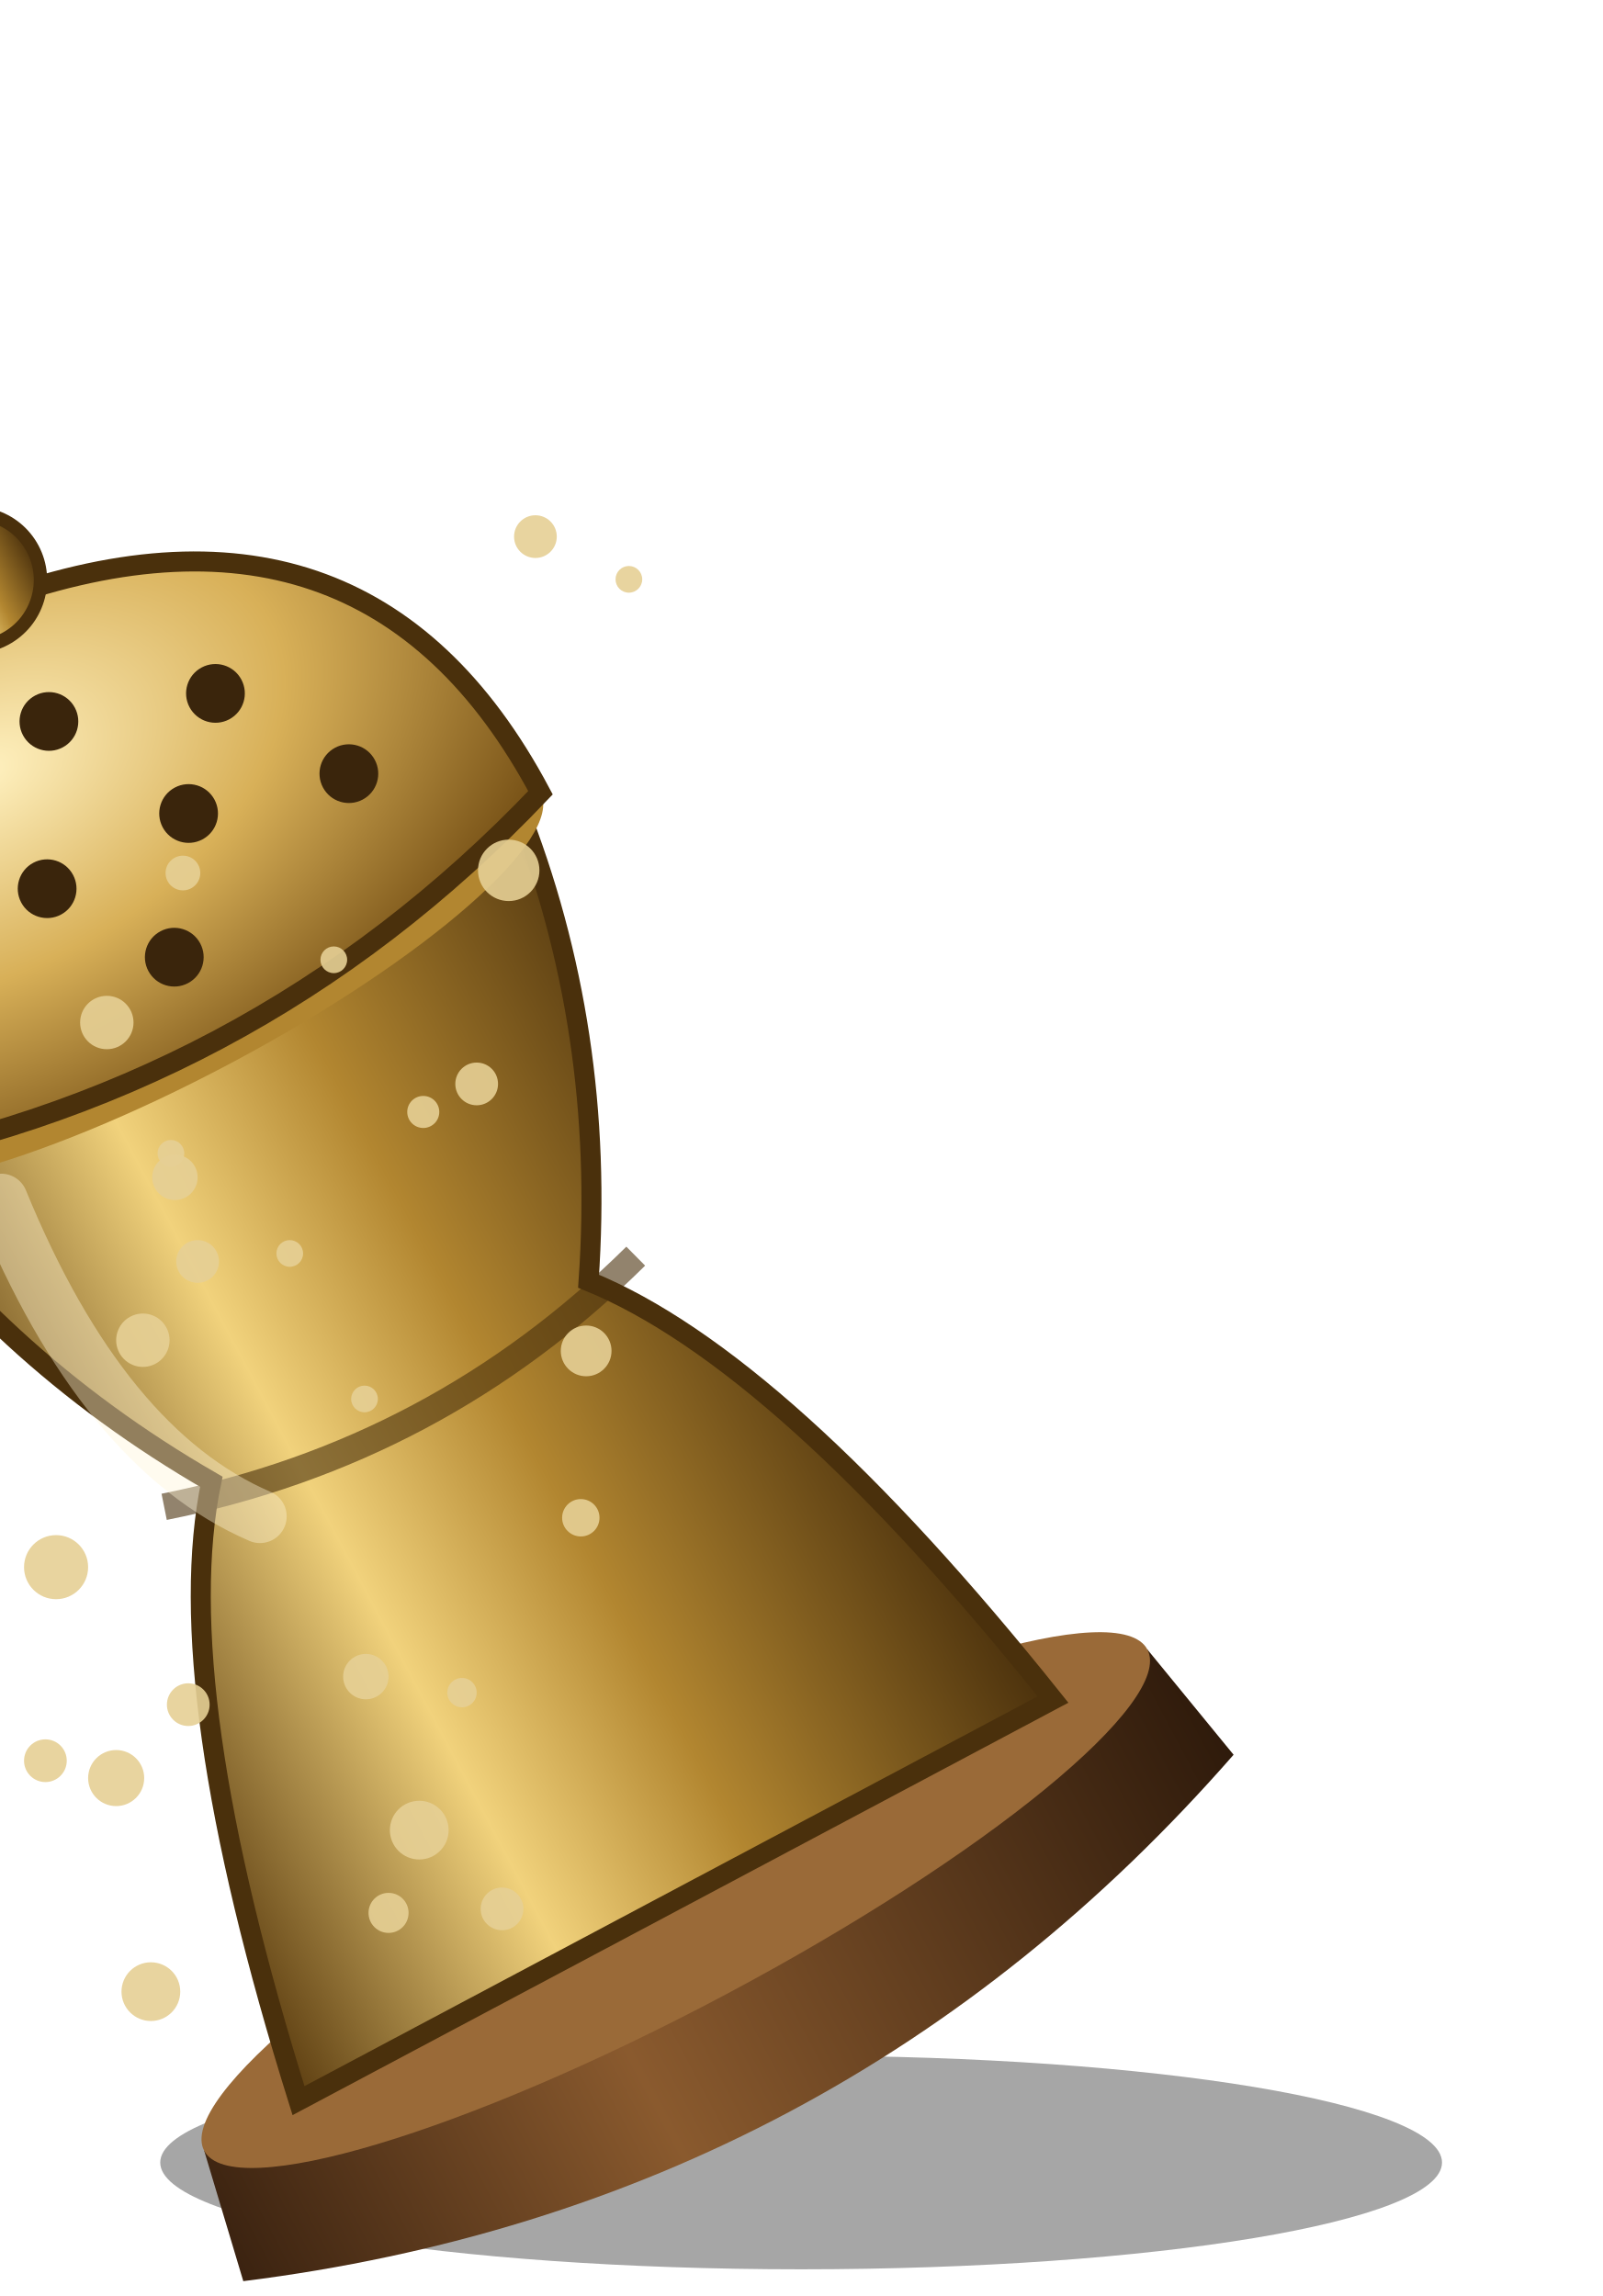
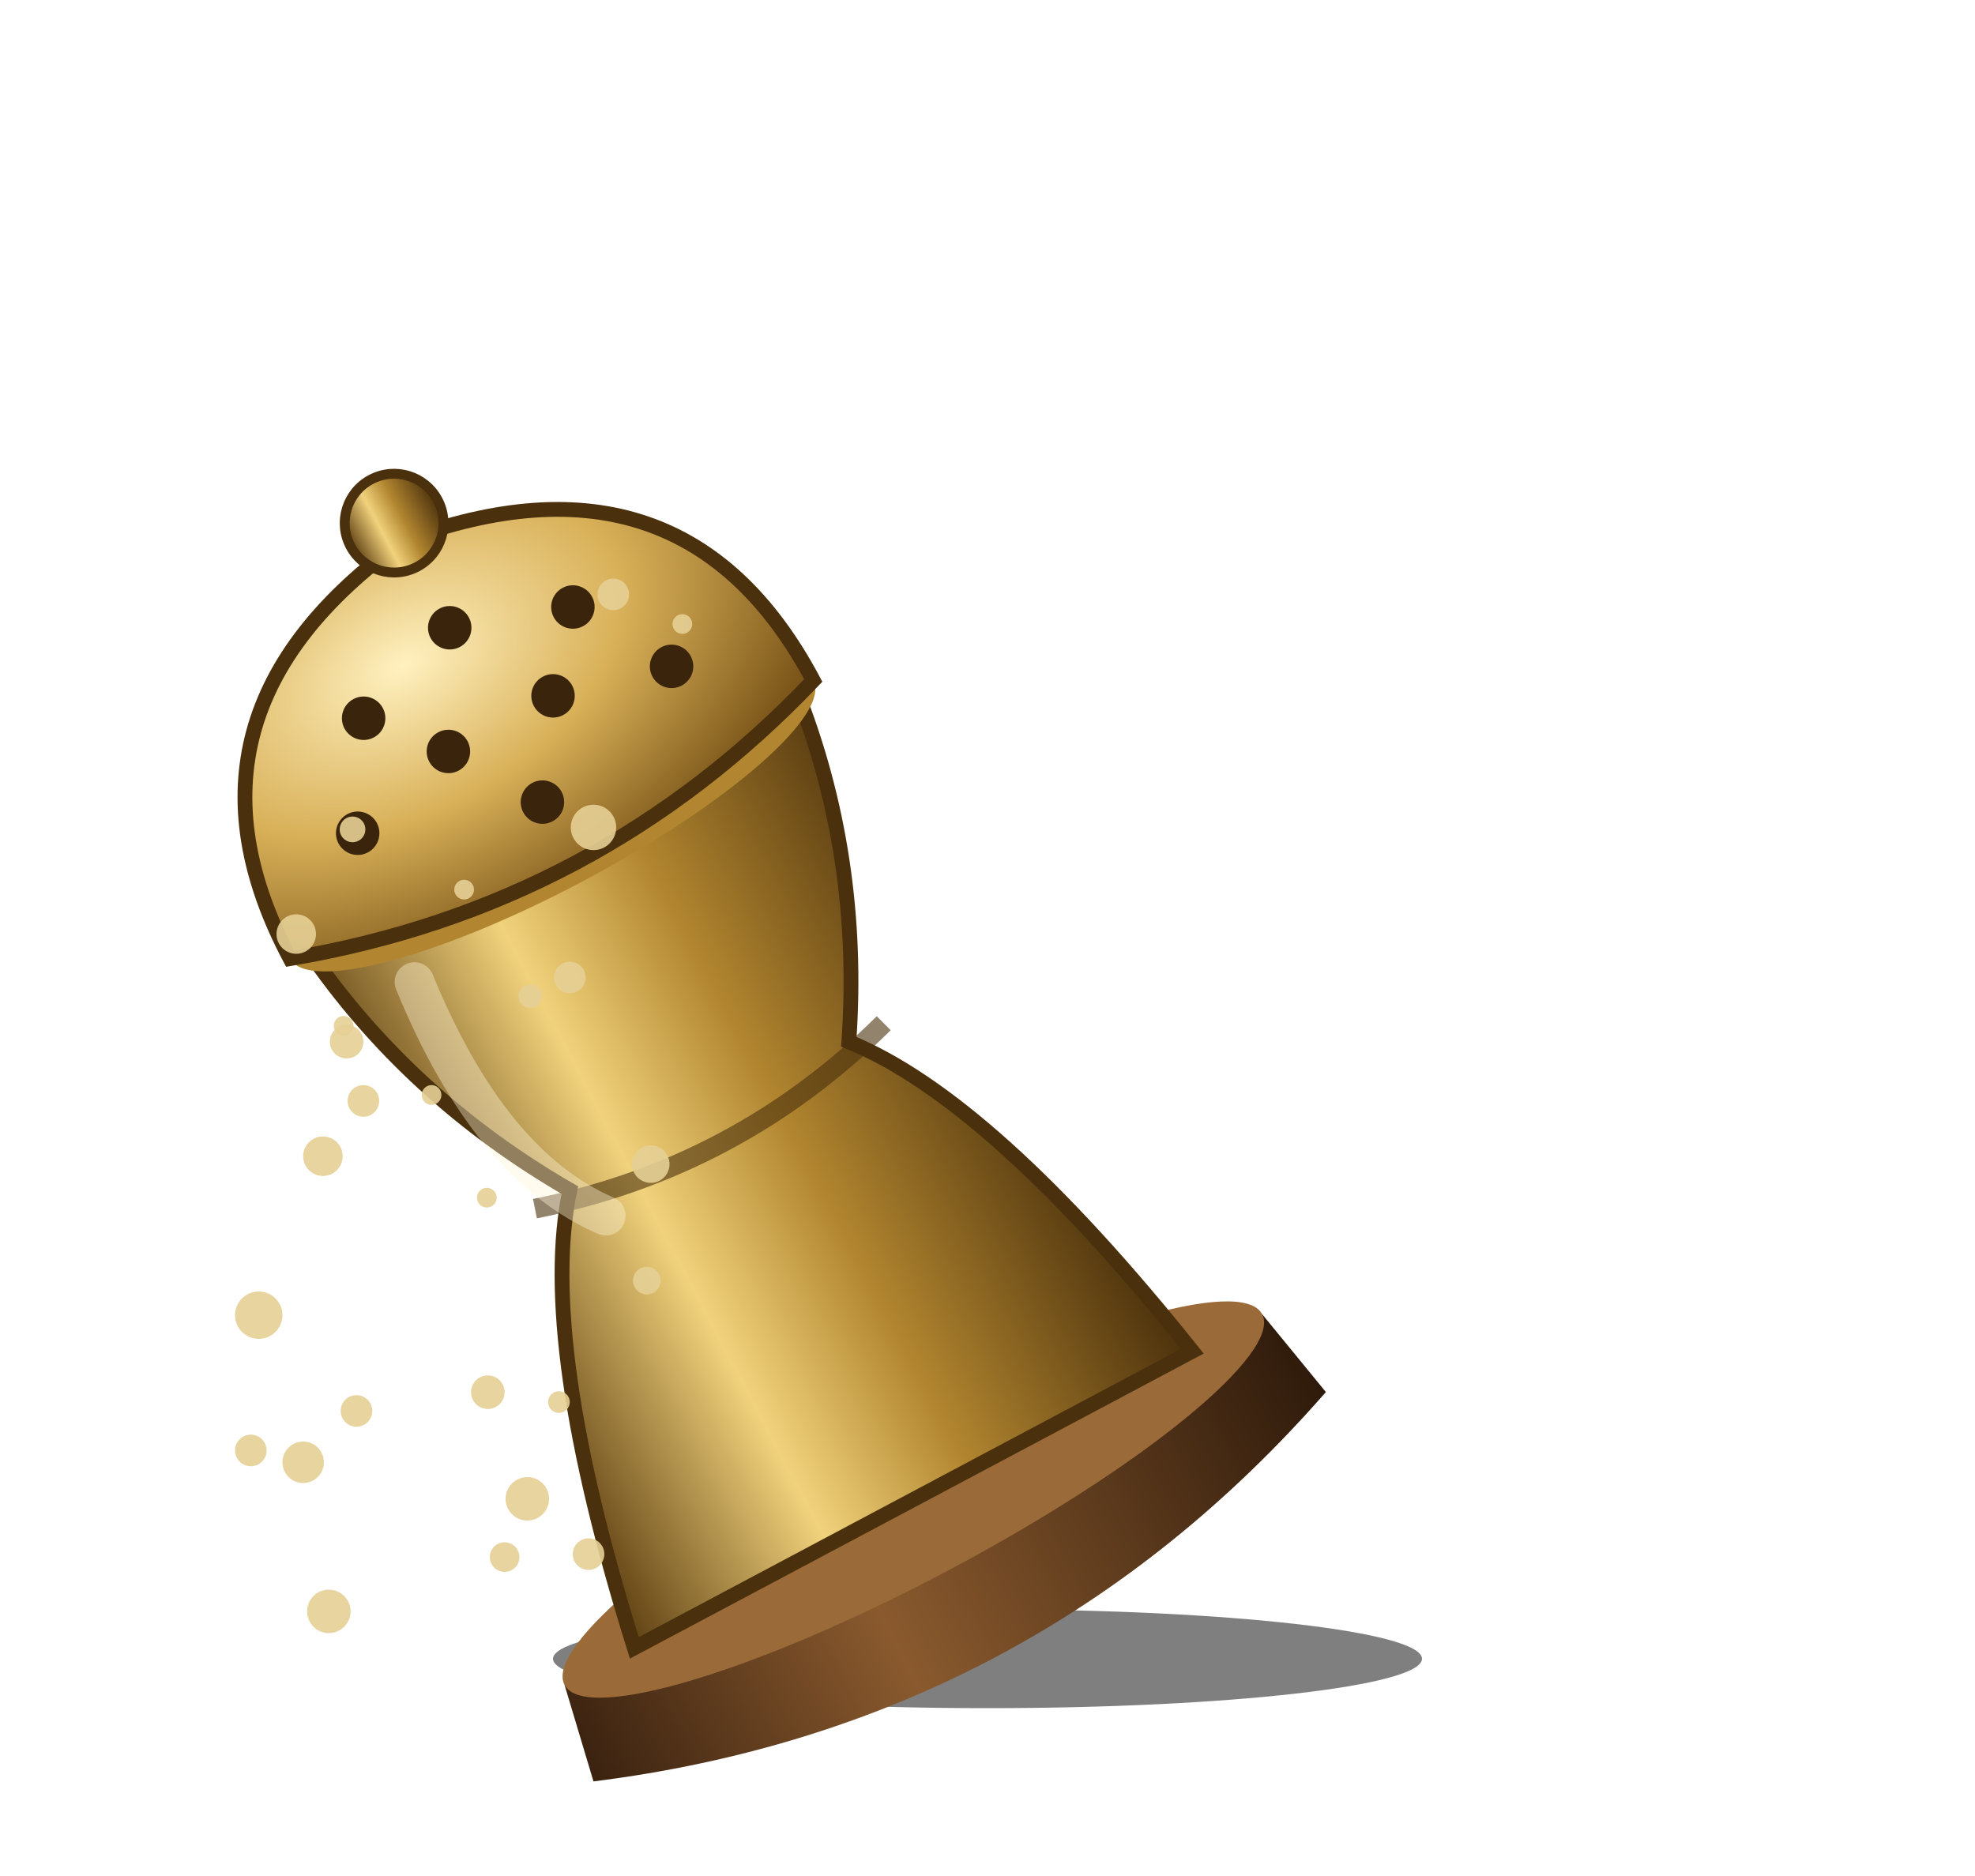
- <svg xmlns="http://www.w3.org/2000/svg" width="120" height="172" viewBox="0 0 120 172">
+ <svg xmlns="http://www.w3.org/2000/svg" width="200" height="190" viewBox="0 0 200 190">
  <defs>
    <linearGradient id="pb" x1="0" x2="1">
      <stop offset="0" stop-color="#5c3d10" />
      <stop offset=".35" stop-color="#f1d27c" />
      <stop offset=".6" stop-color="#b28630" />
      <stop offset="1" stop-color="#4a300c" />
    </linearGradient>
    <linearGradient id="pw" x1="0" x2="1">
      <stop offset="0" stop-color="#3a2210" />
      <stop offset=".4" stop-color="#8a5a2e" />
      <stop offset="1" stop-color="#2e1a0b" />
    </linearGradient>
    <radialGradient id="pd" cx=".4" cy=".3" r=".8">
      <stop offset="0" stop-color="#fff1c0" />
      <stop offset=".5" stop-color="#d8b058" />
      <stop offset="1" stop-color="#7a5418" />
    </radialGradient>
  </defs>
-   <ellipse cx="60" cy="162" rx="48" ry="8" fill="#000" opacity=".35" />
-   <g transform="rotate(-28 60 160)">
-     <path d="M18 150 Q60 166 102 150 L100 140 Q60 154 20 140Z" fill="url(#pw)" />
-     <ellipse cx="60" cy="140" rx="40" ry="8" fill="#9a6a38" />
-     <path d="M28 140 Q34 108 44 96 Q34 80 32 62 L88 62 Q86 80 76 96 Q86 108 92 140Z" fill="url(#pb)" stroke="#4a300c" stroke-width="1.5" />
-     <path d="M40 96 Q60 102 80 96" stroke="#4a300c" stroke-width="2" fill="none" opacity=".6" />
-     <path d="M40 70 Q38 90 46 100" stroke="#fff6d8" stroke-width="4" fill="none" opacity=".4" stroke-linecap="round" />
-     <ellipse cx="60" cy="62" rx="30" ry="7" fill="#b28630" />
-     <path d="M30 62 Q30 34 60 30 Q90 34 90 62 Q60 72 30 62Z" fill="url(#pd)" stroke="#4a300c" stroke-width="1.5" />
-     <circle cx="48" cy="44" r="2.2" fill="#3a250c" />
-     <circle cx="60" cy="40" r="2.2" fill="#3a250c" />
-     <circle cx="72" cy="44" r="2.2" fill="#3a250c" />
-     <circle cx="42" cy="54" r="2.2" fill="#3a250c" />
-     <circle cx="54" cy="51" r="2.2" fill="#3a250c" />
-     <circle cx="66" cy="51" r="2.2" fill="#3a250c" />
-     <circle cx="78" cy="54" r="2.2" fill="#3a250c" />
-     <circle cx="60" cy="60" r="2.2" fill="#3a250c" />
-     <circle cx="60" cy="28" r="5" fill="url(#pb)" stroke="#4a300c" />
+   <g transform="translate(40 10)">
+     <ellipse cx="60" cy="158" rx="44" ry="5" fill="#000" opacity=".5" />
+     <g transform="rotate(-28 60 156)">
+       <path d="M18 150 Q60 166 102 150 L100 140 Q60 154 20 140Z" fill="url(#pw)" />
+       <ellipse cx="60" cy="140" rx="40" ry="8" fill="#9a6a38" />
+       <path d="M28 140 Q34 108 44 96 Q34 80 32 62 L88 62 Q86 80 76 96 Q86 108 92 140Z" fill="url(#pb)" stroke="#4a300c" stroke-width="1.5" />
+       <path d="M40 96 Q60 102 80 96" stroke="#4a300c" stroke-width="2" fill="none" opacity=".6" />
+       <path d="M40 70 Q38 90 46 100" stroke="#fff6d8" stroke-width="4" fill="none" opacity=".4" stroke-linecap="round" />
+       <ellipse cx="60" cy="62" rx="30" ry="7" fill="#b28630" />
+       <path d="M30 62 Q30 34 60 30 Q90 34 90 62 Q60 72 30 62Z" fill="url(#pd)" stroke="#4a300c" stroke-width="1.5" />
+       <circle cx="48" cy="44" r="2.2" fill="#3a250c" />
+       <circle cx="60" cy="40" r="2.2" fill="#3a250c" />
+       <circle cx="72" cy="44" r="2.2" fill="#3a250c" />
+       <circle cx="42" cy="54" r="2.2" fill="#3a250c" />
+       <circle cx="54" cy="51" r="2.2" fill="#3a250c" />
+       <circle cx="66" cy="51" r="2.2" fill="#3a250c" />
+       <circle cx="78" cy="54" r="2.2" fill="#3a250c" />
+       <circle cx="60" cy="60" r="2.2" fill="#3a250c" />
+       <circle cx="60" cy="28" r="5" fill="url(#pb)" stroke="#4a300c" />
+     </g>
+     <circle cx="-9.3" cy="138.1" r="2.1" fill="#e6cf95" opacity=".9" />
+     <circle cx="-3.2" cy="101.5" r="1.6" fill="#e6cf95" opacity=".9" />
+     <circle cx="16.6" cy="132.0" r="1.1" fill="#e6cf95" opacity=".9" />
+     <circle cx="-14.6" cy="136.9" r="1.6" fill="#e6cf95" opacity=".9" />
+     <circle cx="22.1" cy="50.2" r="1.6" fill="#e6cf95" opacity=".9" />
+     <circle cx="20.1" cy="73.8" r="2.3" fill="#e6cf95" opacity=".9" />
+     <circle cx="29.1" cy="53.2" r="1.0" fill="#e6cf95" opacity=".9" />
+     <circle cx="11.1" cy="147.7" r="1.5" fill="#e6cf95" opacity=".9" />
+     <circle cx="-5.2" cy="93.9" r="1.0" fill="#e6cf95" opacity=".9" />
+     <circle cx="-4.9" cy="95.5" r="1.7" fill="#e6cf95" opacity=".9" />
+     <circle cx="-4.3" cy="74.0" r="1.3" fill="#e6cf95" opacity=".9" />
+     <circle cx="7.0" cy="80.1" r="1.0" fill="#e6cf95" opacity=".9" />
+     <circle cx="25.9" cy="107.9" r="1.9" fill="#e6cf95" opacity=".9" />
+     <circle cx="-6.7" cy="153.2" r="2.2" fill="#e6cf95" opacity=".9" />
+     <circle cx="-10.0" cy="84.6" r="2.0" fill="#e6cf95" opacity=".9" />
+     <circle cx="19.6" cy="147.4" r="1.6" fill="#e6cf95" opacity=".9" />
+     <circle cx="25.5" cy="119.7" r="1.4" fill="#e6cf95" opacity=".9" />
+     <circle cx="13.4" cy="141.8" r="2.2" fill="#e6cf95" opacity=".9" />
+     <circle cx="9.3" cy="111.3" r="1.0" fill="#e6cf95" opacity=".9" />
+     <circle cx="-3.9" cy="132.9" r="1.6" fill="#e6cf95" opacity=".9" />
+     <circle cx="-7.3" cy="107.1" r="2.0" fill="#e6cf95" opacity=".9" />
+     <circle cx="17.7" cy="89.0" r="1.6" fill="#e6cf95" opacity=".9" />
+     <circle cx="9.4" cy="131.0" r="1.7" fill="#e6cf95" opacity=".9" />
+     <circle cx="3.7" cy="100.9" r="1.0" fill="#e6cf95" opacity=".9" />
+     <circle cx="-13.8" cy="123.2" r="2.4" fill="#e6cf95" opacity=".9" />
+     <circle cx="13.7" cy="90.9" r="1.2" fill="#e6cf95" opacity=".9" />
  </g>
-   <circle cx="8.7" cy="133.2" r="2.1" fill="#e6cf95" opacity=".9" />
-   <circle cx="14.8" cy="94.5" r="1.6" fill="#e6cf95" opacity=".9" />
-   <circle cx="34.6" cy="126.8" r="1.1" fill="#e6cf95" opacity=".9" />
-   <circle cx="3.4" cy="131.9" r="1.6" fill="#e6cf95" opacity=".9" />
-   <circle cx="40.1" cy="40.2" r="1.6" fill="#e6cf95" opacity=".9" />
-   <circle cx="38.1" cy="65.2" r="2.3" fill="#e6cf95" opacity=".9" />
-   <circle cx="47.1" cy="43.4" r="1.0" fill="#e6cf95" opacity=".9" />
-   <circle cx="29.1" cy="143.3" r="1.5" fill="#e6cf95" opacity=".9" />
-   <circle cx="12.8" cy="86.4" r="1.0" fill="#e6cf95" opacity=".9" />
-   <circle cx="13.1" cy="88.2" r="1.7" fill="#e6cf95" opacity=".9" />
-   <circle cx="13.7" cy="65.4" r="1.3" fill="#e6cf95" opacity=".9" />
-   <circle cx="25.0" cy="71.9" r="1.0" fill="#e6cf95" opacity=".9" />
-   <circle cx="43.9" cy="101.2" r="1.9" fill="#e6cf95" opacity=".9" />
-   <circle cx="11.3" cy="149.2" r="2.2" fill="#e6cf95" opacity=".9" />
-   <circle cx="8.0" cy="76.6" r="2.0" fill="#e6cf95" opacity=".9" />
-   <circle cx="37.6" cy="143.0" r="1.6" fill="#e6cf95" opacity=".9" />
-   <circle cx="43.5" cy="113.7" r="1.4" fill="#e6cf95" opacity=".9" />
-   <circle cx="31.4" cy="137.1" r="2.2" fill="#e6cf95" opacity=".9" />
-   <circle cx="27.3" cy="104.8" r="1.0" fill="#e6cf95" opacity=".9" />
-   <circle cx="14.1" cy="127.7" r="1.6" fill="#e6cf95" opacity=".9" />
-   <circle cx="10.7" cy="100.4" r="2.0" fill="#e6cf95" opacity=".9" />
-   <circle cx="35.7" cy="81.2" r="1.6" fill="#e6cf95" opacity=".9" />
-   <circle cx="27.4" cy="125.6" r="1.7" fill="#e6cf95" opacity=".9" />
-   <circle cx="21.7" cy="93.9" r="1.0" fill="#e6cf95" opacity=".9" />
-   <circle cx="4.2" cy="117.4" r="2.4" fill="#e6cf95" opacity=".9" />
-   <circle cx="31.7" cy="83.3" r="1.2" fill="#e6cf95" opacity=".9" />
</svg>
